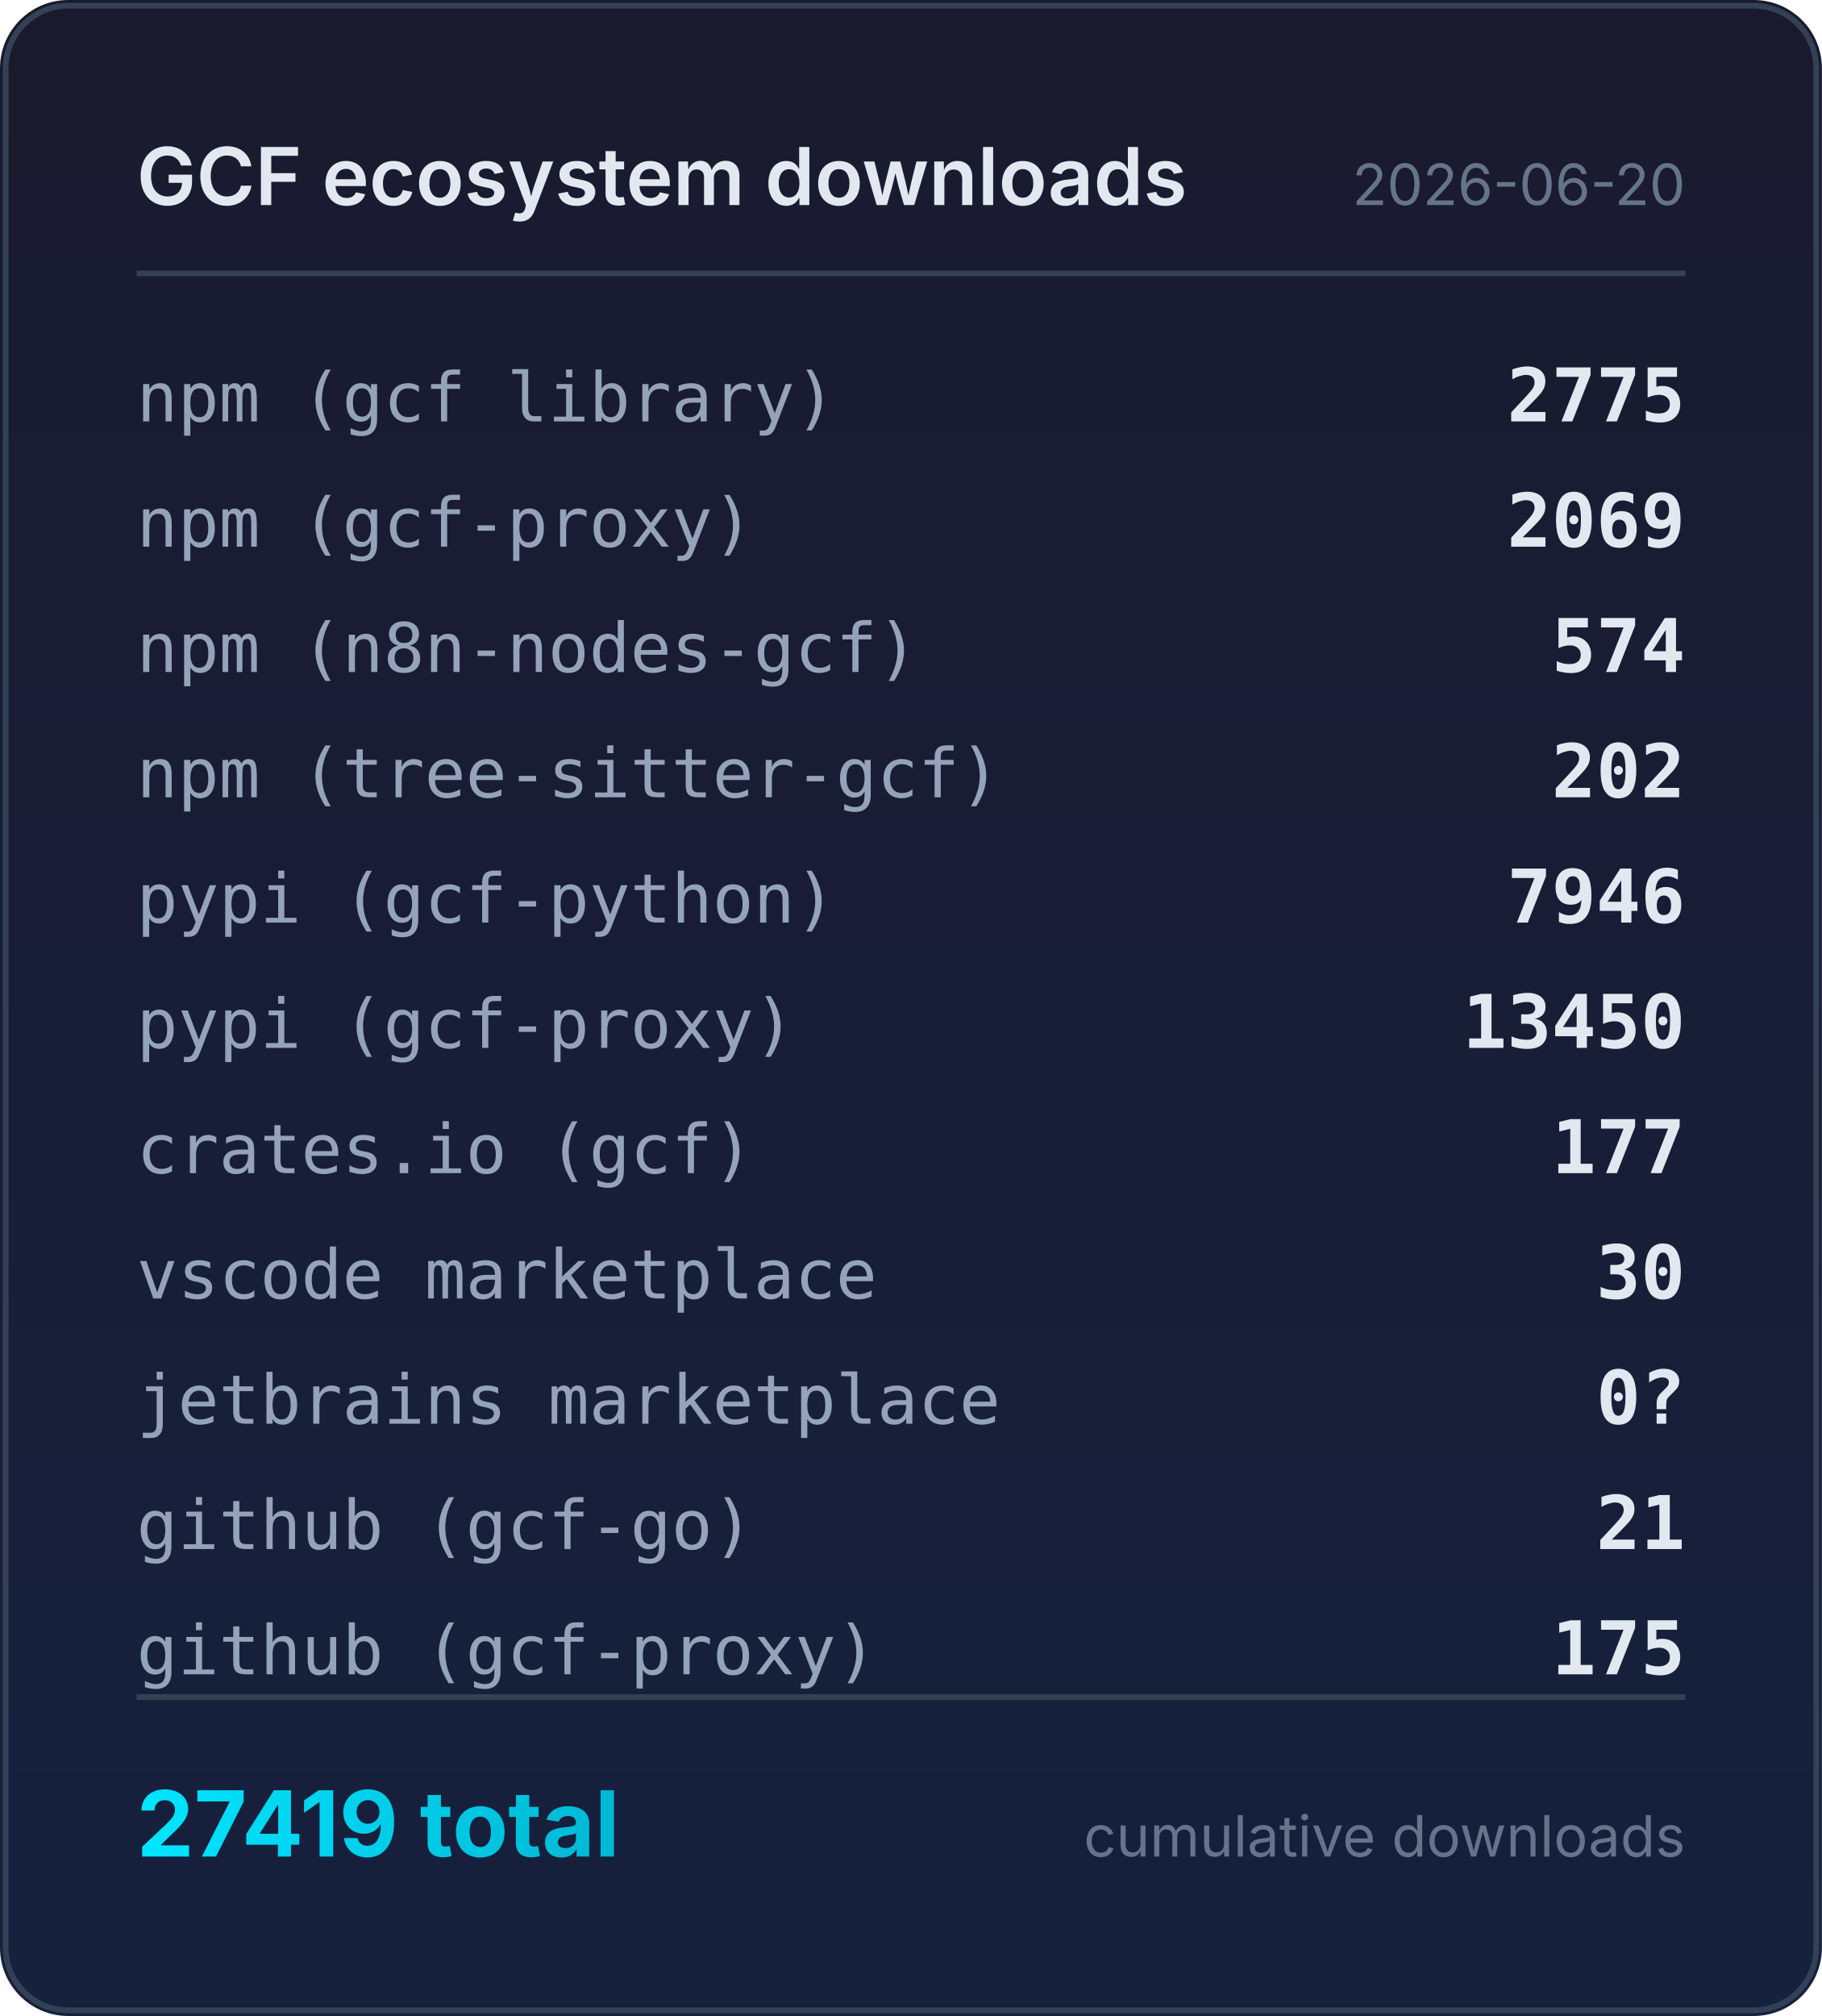
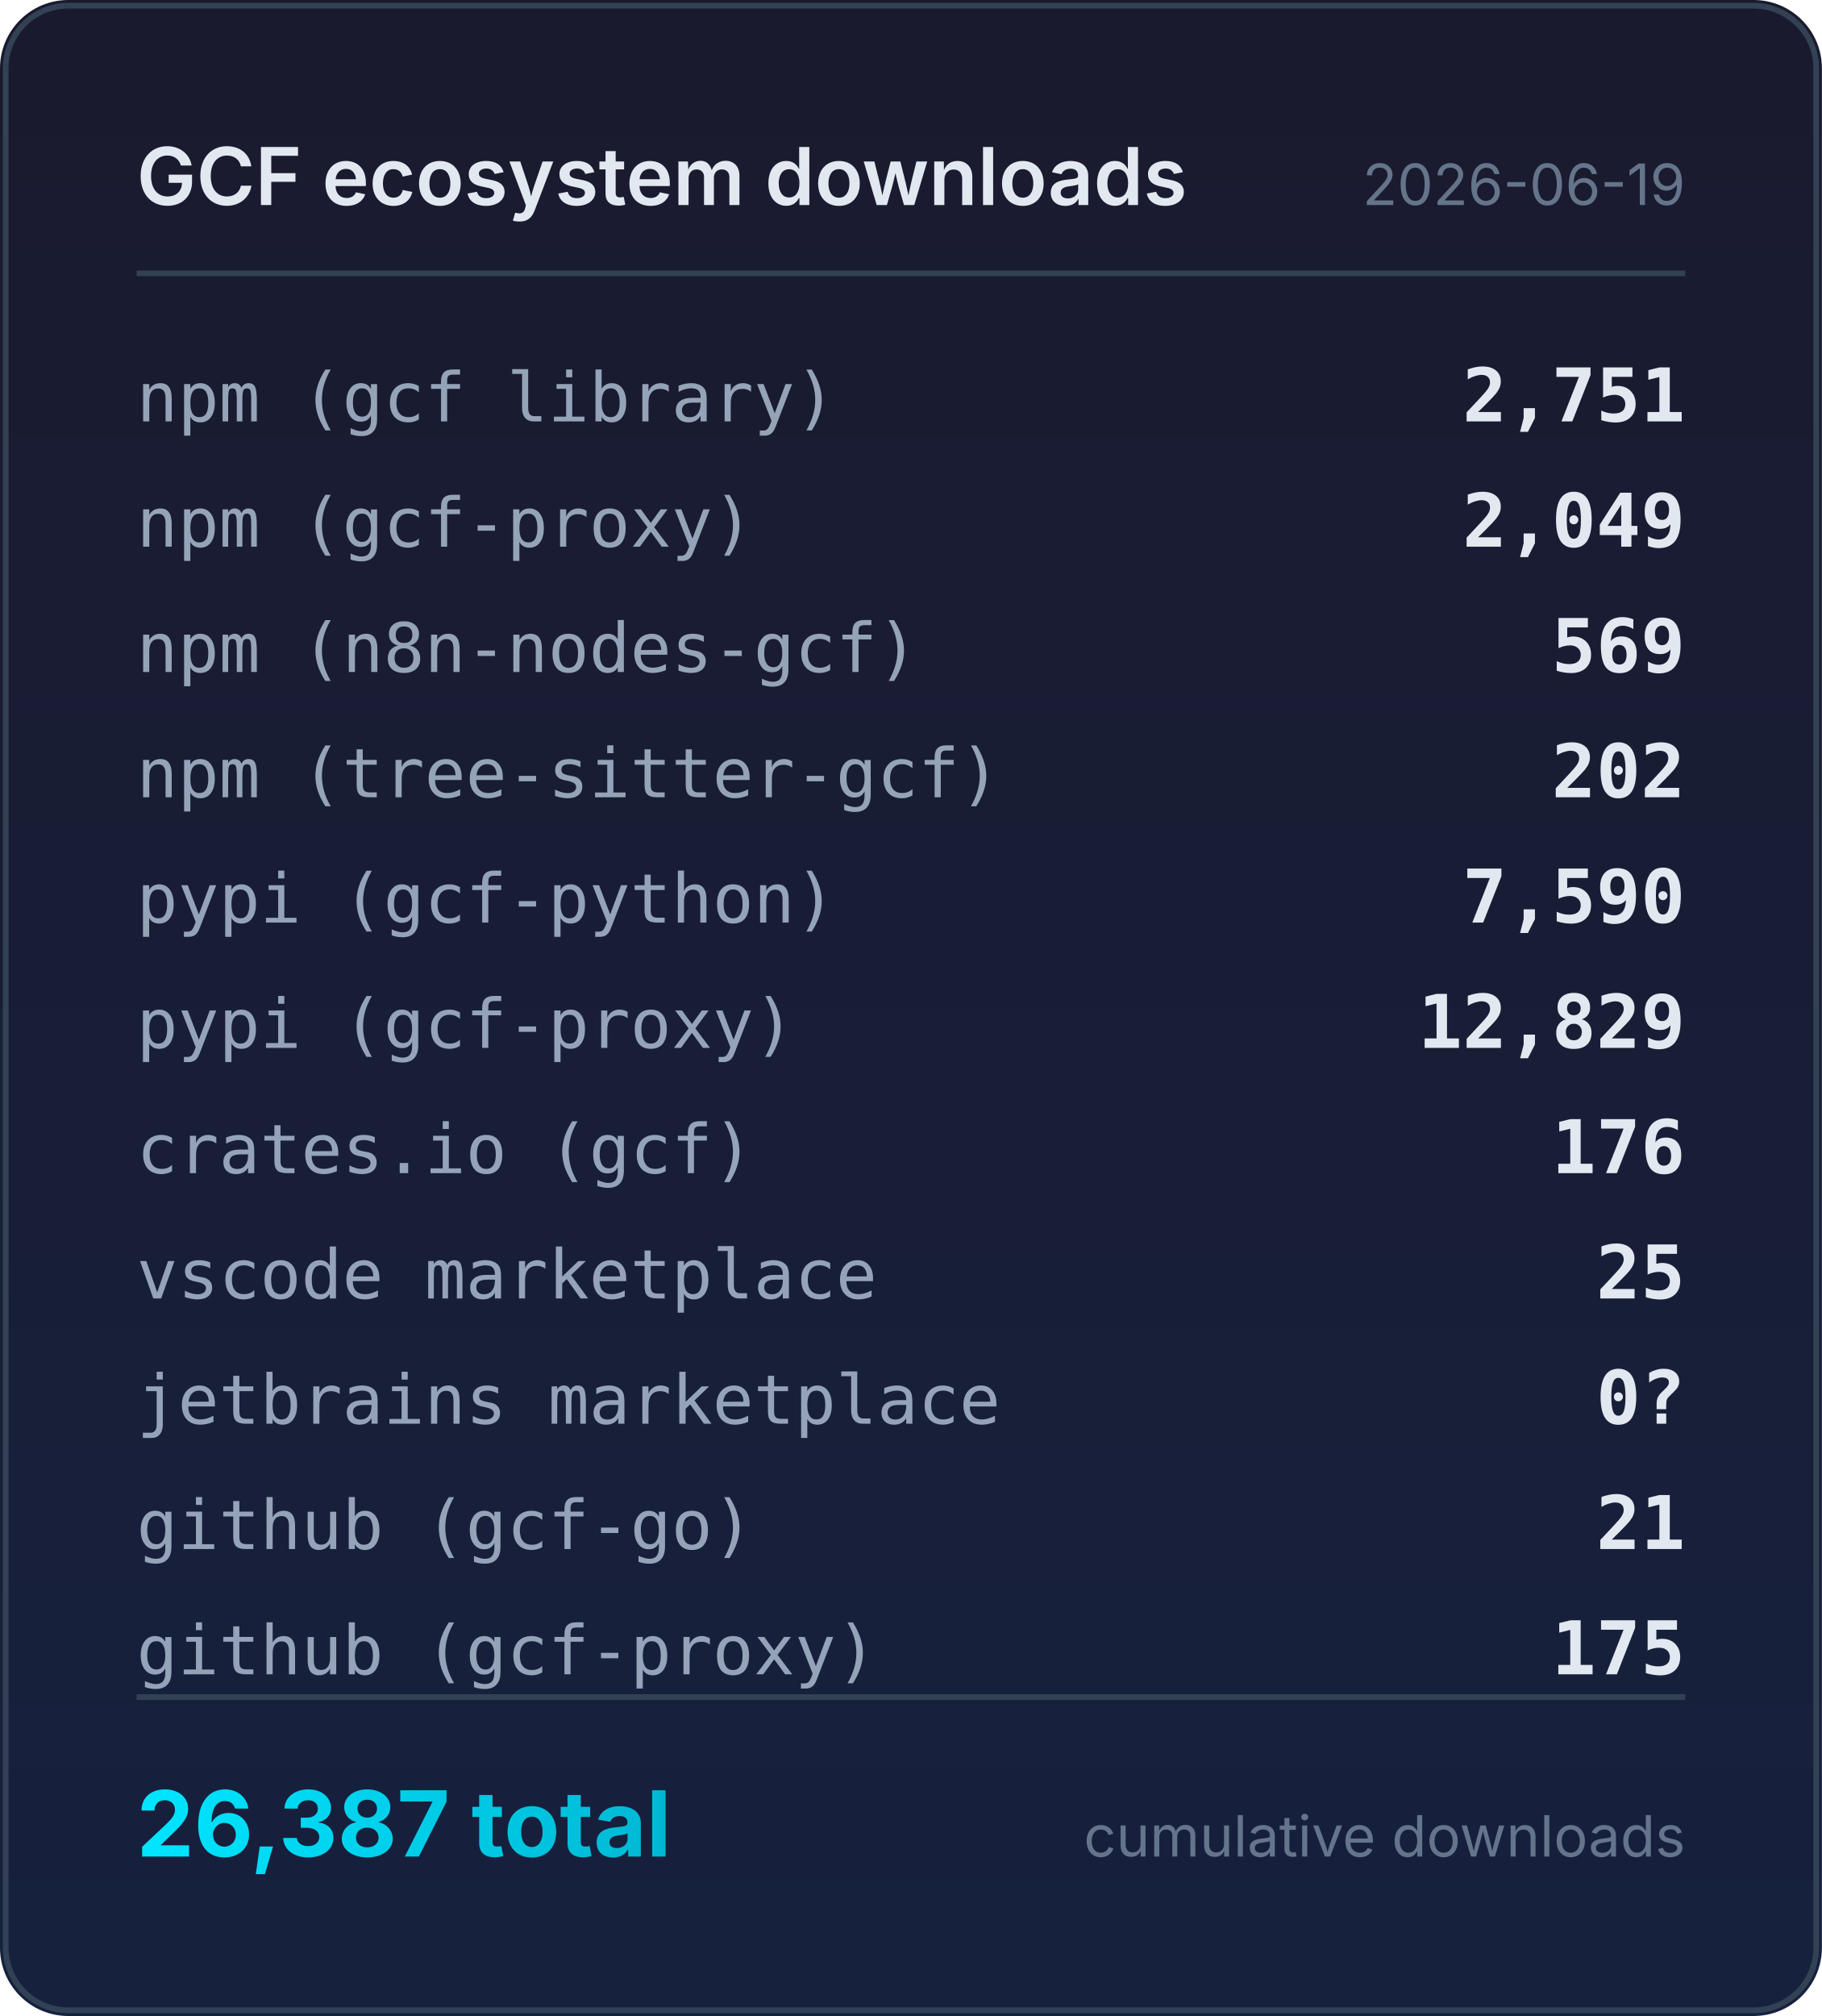
<svg xmlns="http://www.w3.org/2000/svg" width="320" height="354" viewBox="0 0 320 354">
  <defs>
    <linearGradient id="bg" x1="0" y1="0" x2="0" y2="1">
      <stop offset="0%" stop-color="#1a1a2e" />
      <stop offset="100%" stop-color="#16213e" />
    </linearGradient>
    <linearGradient id="accent" x1="0" y1="0" x2="1" y2="0">
      <stop offset="0%" stop-color="#00e5ff" />
      <stop offset="100%" stop-color="#00b8d4" />
    </linearGradient>
  </defs>
  <rect width="320" height="354" rx="12" fill="url(#bg)" />
  <rect x="1" y="1" width="318" height="352" rx="11" fill="none" stroke="#334155" stroke-width="1" />
  <text x="24" y="36" fill="#e2e8f0" font-family="system-ui,-apple-system,sans-serif" font-size="14" font-weight="600">GCF ecosystem downloads</text>
-   <text x="296" y="36" fill="#64748b" font-family="system-ui,-apple-system,sans-serif" font-size="10" text-anchor="end">2026-06-20</text>
+   <text x="296" y="36" fill="#64748b" font-family="system-ui,-apple-system,sans-serif" font-size="10" text-anchor="end">2026-06-19</text>
  <line x1="24" y1="48" x2="296" y2="48" stroke="#334155" stroke-width="1" />
  <text x="24" y="74" fill="#94a3b8" font-family="ui-monospace,monospace" font-size="12">npm (gcf library)</text>
-   <text x="296" y="74" fill="#e2e8f0" font-family="ui-monospace,monospace" font-size="13" font-weight="600" text-anchor="end">2775</text>
+   <text x="296" y="74" fill="#e2e8f0" font-family="ui-monospace,monospace" font-size="13" font-weight="600" text-anchor="end">2,751</text>
  <text x="24" y="96" fill="#94a3b8" font-family="ui-monospace,monospace" font-size="12">npm (gcf-proxy)</text>
-   <text x="296" y="96" fill="#e2e8f0" font-family="ui-monospace,monospace" font-size="13" font-weight="600" text-anchor="end">2069</text>
+   <text x="296" y="96" fill="#e2e8f0" font-family="ui-monospace,monospace" font-size="13" font-weight="600" text-anchor="end">2,049</text>
  <text x="24" y="118" fill="#94a3b8" font-family="ui-monospace,monospace" font-size="12">npm (n8n-nodes-gcf)</text>
-   <text x="296" y="118" fill="#e2e8f0" font-family="ui-monospace,monospace" font-size="13" font-weight="600" text-anchor="end">574</text>
+   <text x="296" y="118" fill="#e2e8f0" font-family="ui-monospace,monospace" font-size="13" font-weight="600" text-anchor="end">569</text>
  <text x="24" y="140" fill="#94a3b8" font-family="ui-monospace,monospace" font-size="12">npm (tree-sitter-gcf)</text>
  <text x="296" y="140" fill="#e2e8f0" font-family="ui-monospace,monospace" font-size="13" font-weight="600" text-anchor="end">202</text>
  <text x="24" y="162" fill="#94a3b8" font-family="ui-monospace,monospace" font-size="12">pypi (gcf-python)</text>
-   <text x="296" y="162" fill="#e2e8f0" font-family="ui-monospace,monospace" font-size="13" font-weight="600" text-anchor="end">7946</text>
+   <text x="296" y="162" fill="#e2e8f0" font-family="ui-monospace,monospace" font-size="13" font-weight="600" text-anchor="end">7,590</text>
  <text x="24" y="184" fill="#94a3b8" font-family="ui-monospace,monospace" font-size="12">pypi (gcf-proxy)</text>
-   <text x="296" y="184" fill="#e2e8f0" font-family="ui-monospace,monospace" font-size="13" font-weight="600" text-anchor="end">13450</text>
+   <text x="296" y="184" fill="#e2e8f0" font-family="ui-monospace,monospace" font-size="13" font-weight="600" text-anchor="end">12,829</text>
  <text x="24" y="206" fill="#94a3b8" font-family="ui-monospace,monospace" font-size="12">crates.io (gcf)</text>
-   <text x="296" y="206" fill="#e2e8f0" font-family="ui-monospace,monospace" font-size="13" font-weight="600" text-anchor="end">177</text>
+   <text x="296" y="206" fill="#e2e8f0" font-family="ui-monospace,monospace" font-size="13" font-weight="600" text-anchor="end">176</text>
  <text x="24" y="228" fill="#94a3b8" font-family="ui-monospace,monospace" font-size="12">vscode marketplace</text>
-   <text x="296" y="228" fill="#e2e8f0" font-family="ui-monospace,monospace" font-size="13" font-weight="600" text-anchor="end">30</text>
+   <text x="296" y="228" fill="#e2e8f0" font-family="ui-monospace,monospace" font-size="13" font-weight="600" text-anchor="end">25</text>
  <text x="24" y="250" fill="#94a3b8" font-family="ui-monospace,monospace" font-size="12">jetbrains marketplace</text>
  <text x="296" y="250" fill="#e2e8f0" font-family="ui-monospace,monospace" font-size="13" font-weight="600" text-anchor="end">0?</text>
  <text x="24" y="272" fill="#94a3b8" font-family="ui-monospace,monospace" font-size="12">github (gcf-go)</text>
  <text x="296" y="272" fill="#e2e8f0" font-family="ui-monospace,monospace" font-size="13" font-weight="600" text-anchor="end">21</text>
  <text x="24" y="294" fill="#94a3b8" font-family="ui-monospace,monospace" font-size="12">github (gcf-proxy)</text>
  <text x="296" y="294" fill="#e2e8f0" font-family="ui-monospace,monospace" font-size="13" font-weight="600" text-anchor="end">175</text>
  <line x1="24" y1="298" x2="296" y2="298" stroke="#334155" stroke-width="1" />
-   <text x="24" y="326" fill="url(#accent)" font-family="system-ui,-apple-system,sans-serif" font-size="16" font-weight="700">27419 total</text>
+   <text x="24" y="326" fill="url(#accent)" font-family="system-ui,-apple-system,sans-serif" font-size="16" font-weight="700">26,387 total</text>
  <text x="296" y="326" fill="#64748b" font-family="system-ui,-apple-system,sans-serif" font-size="10" text-anchor="end">cumulative downloads</text>
</svg>
